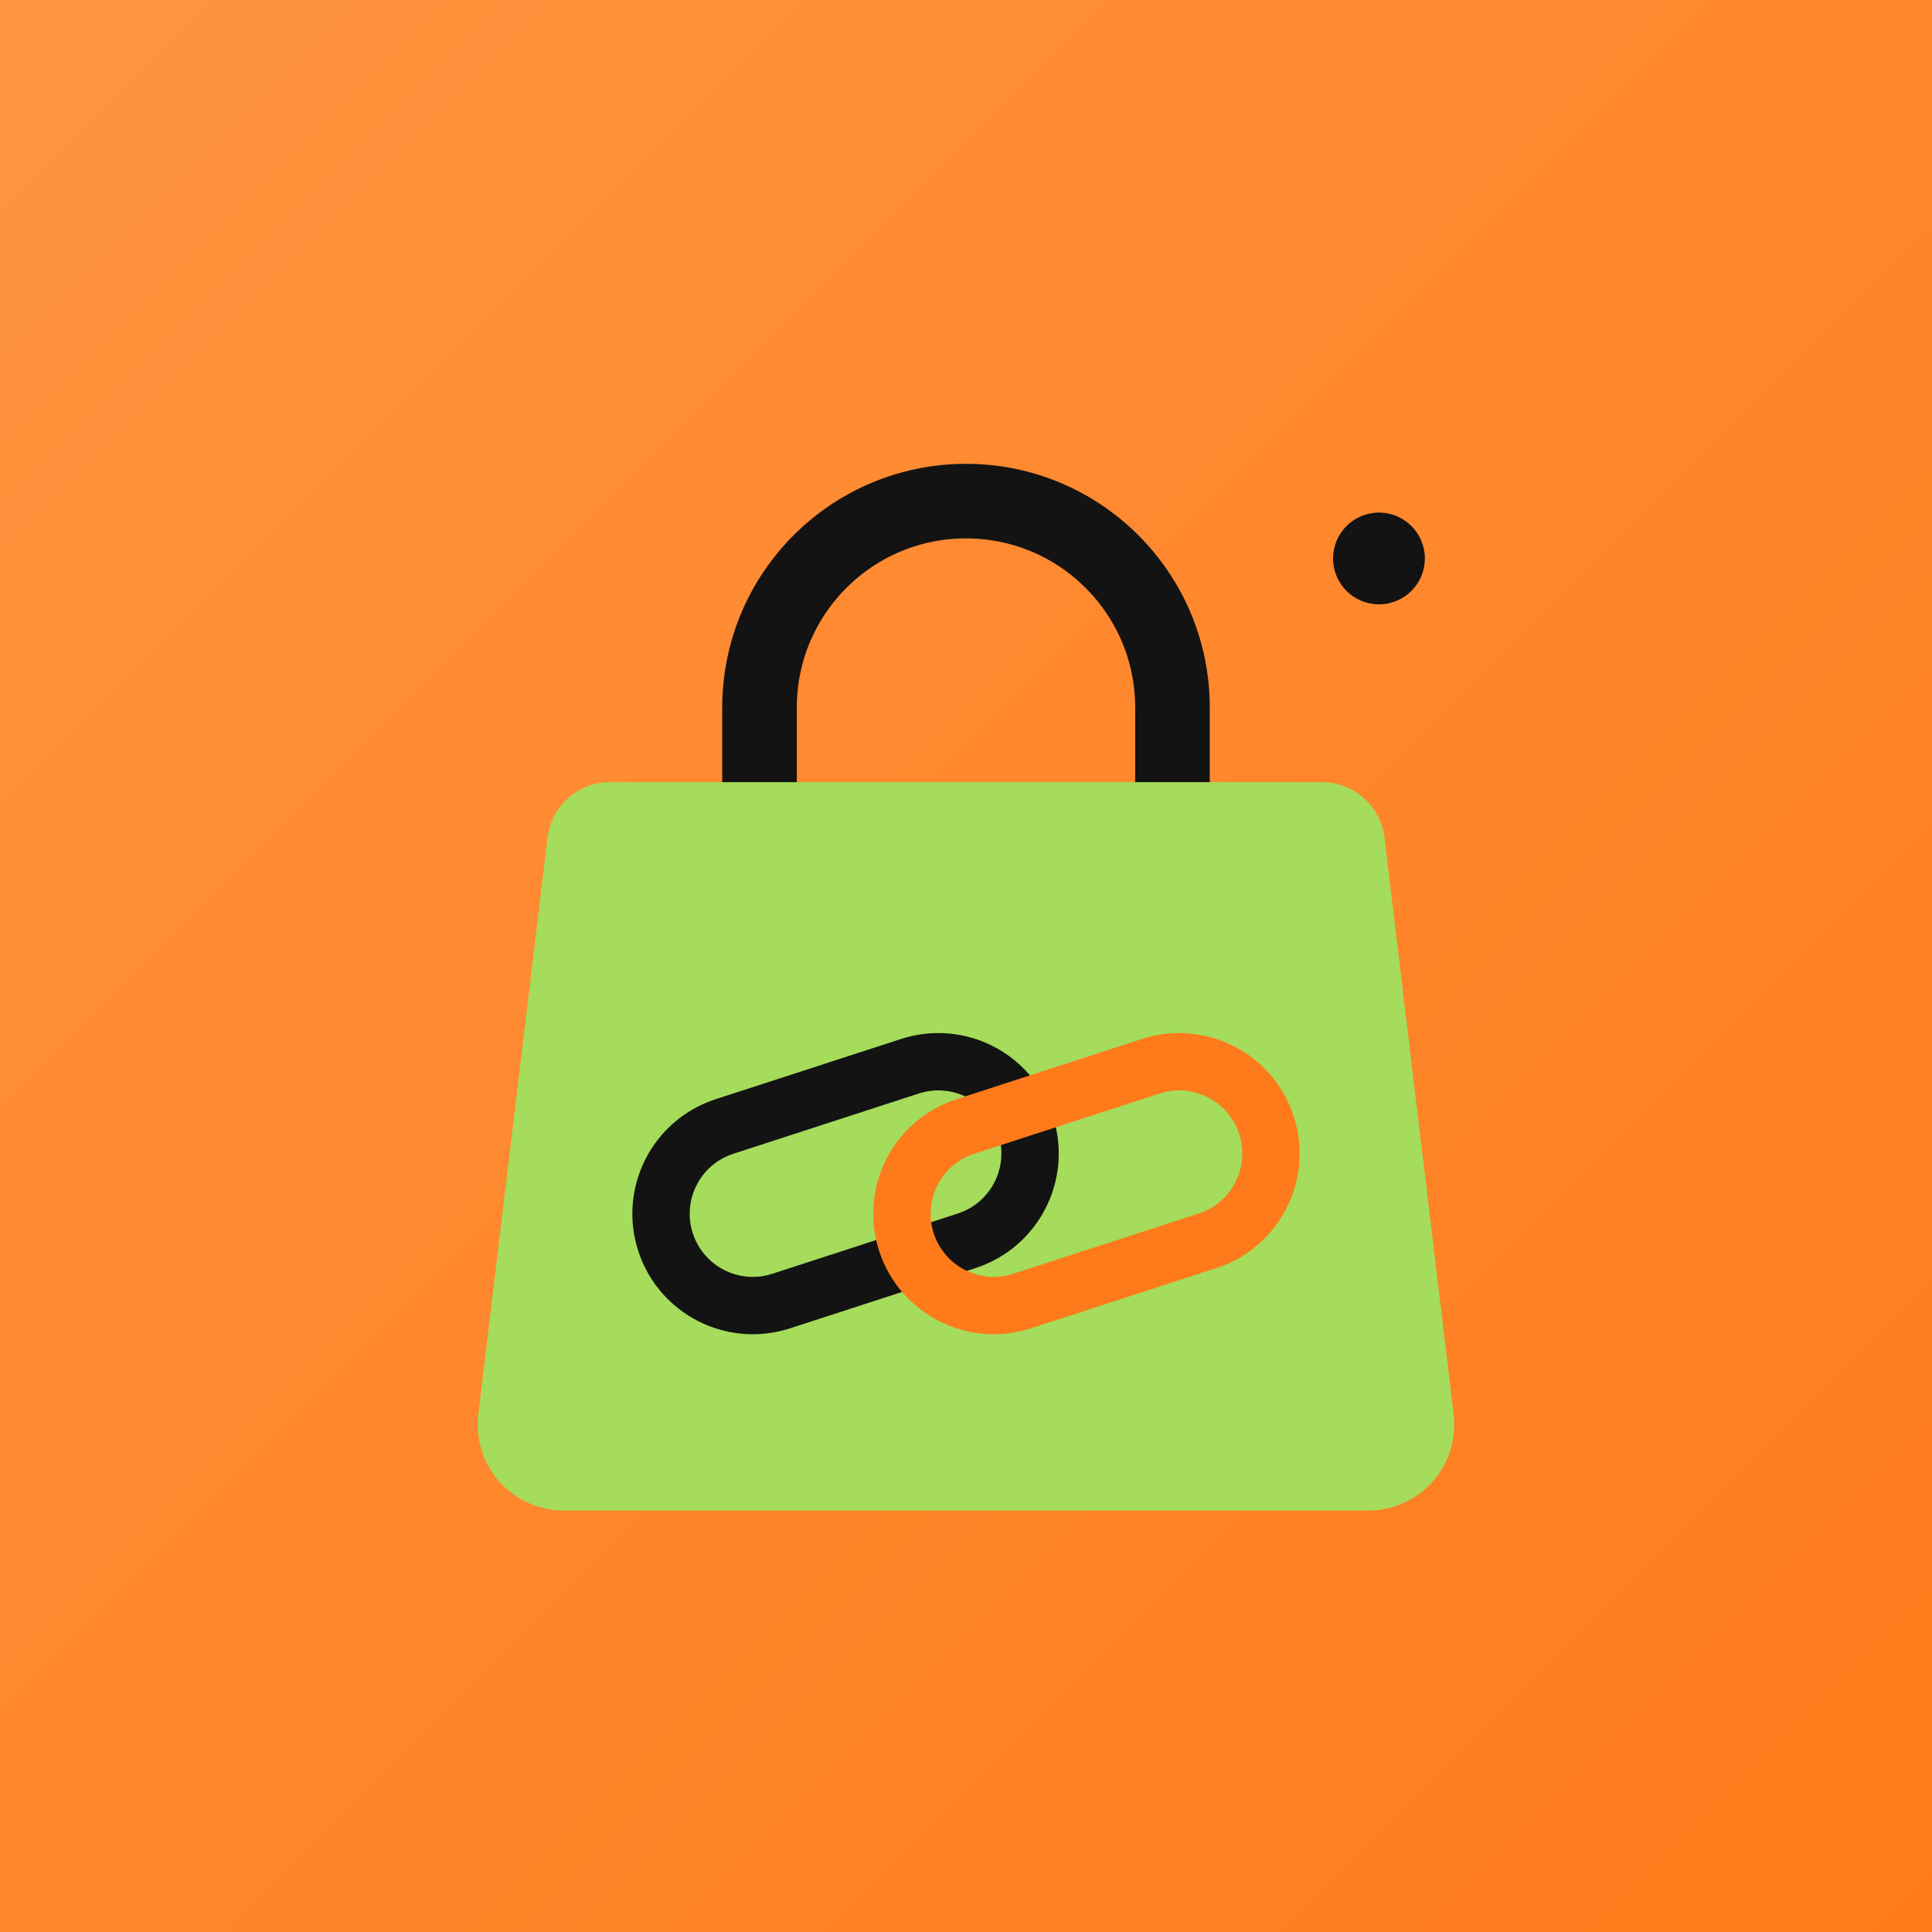
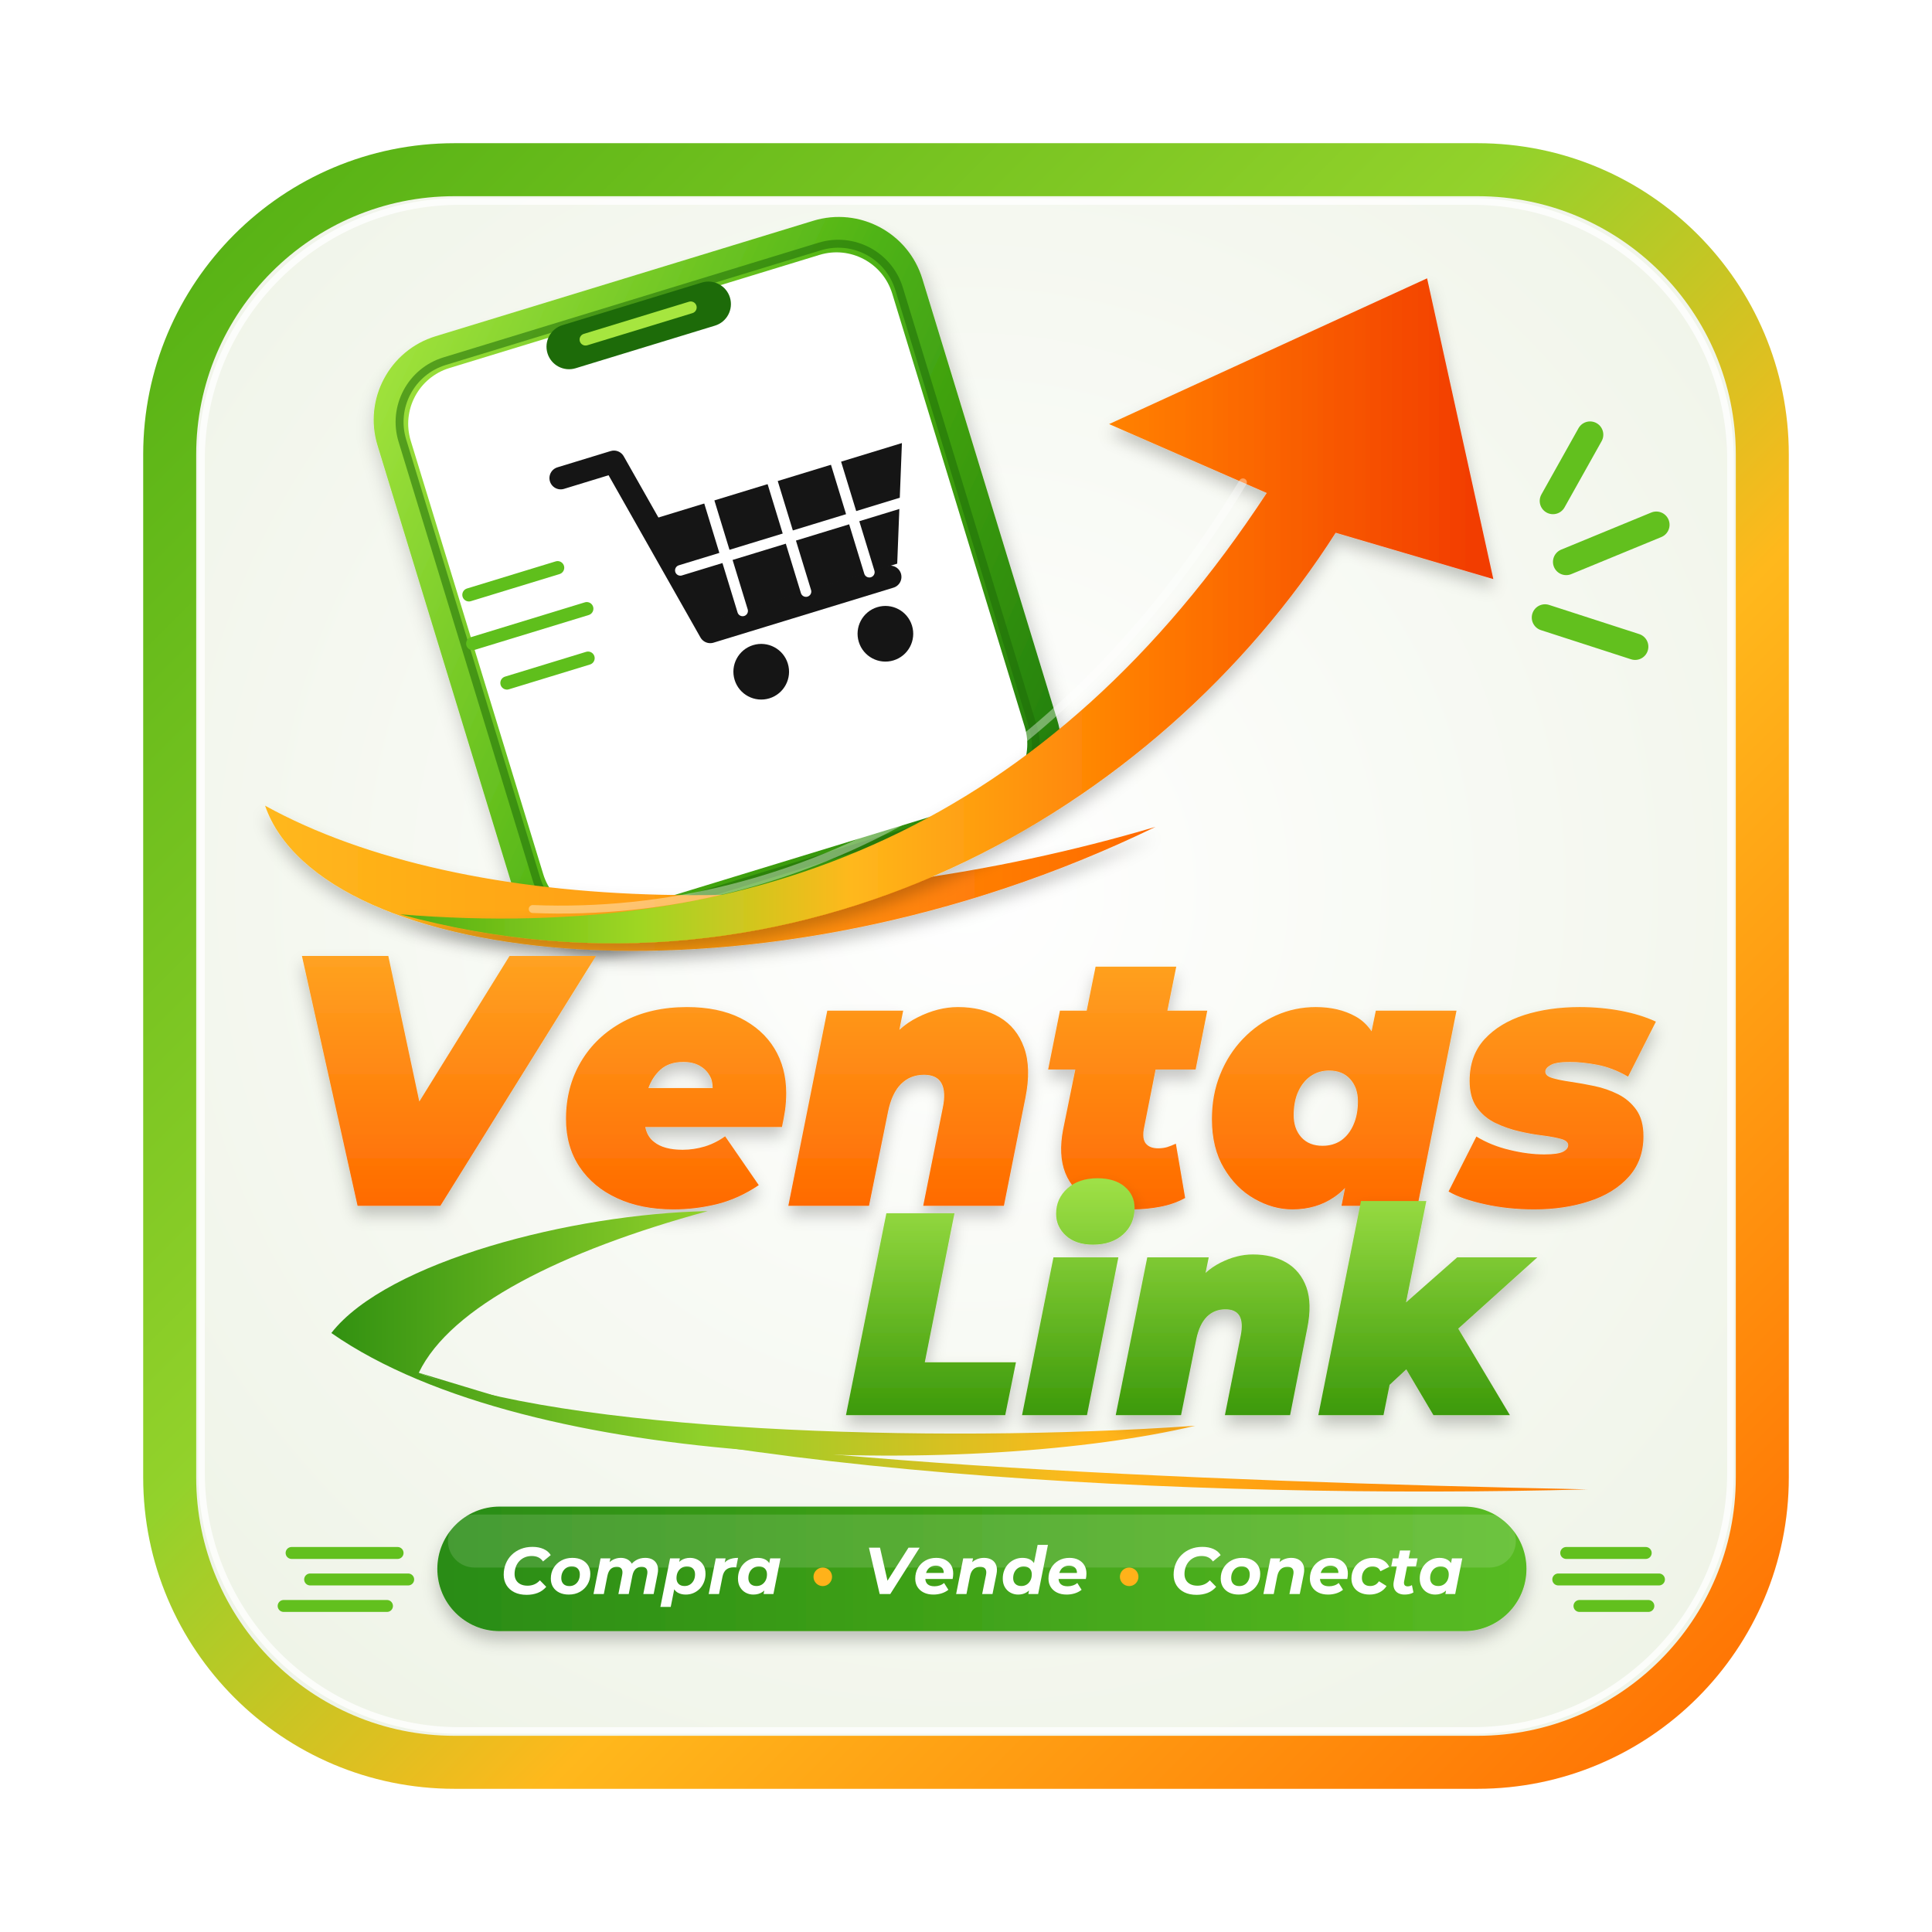
- <svg xmlns="http://www.w3.org/2000/svg" viewBox="0 0 512 512" role="img" aria-label="Ventas Link">
+ <svg xmlns="http://www.w3.org/2000/svg" viewBox="0 0 1254 1254" width="1254" height="1254" role="img" aria-label="Ventas Link: compra, vende, conecta">
  <defs>
-     <linearGradient id="fondo" x1="0" y1="0" x2="1" y2="1">
-       <stop offset="0" stop-color="#ff9440" />
-       <stop offset="1" stop-color="#ff7a1a" />
+     <linearGradient id="gBorder" gradientUnits="userSpaceOnUse" x1="0" y1="0" x2="1254" y2="1254">
+       <stop offset="0" stop-color="#4fae12" />
+       <stop offset=".42" stop-color="#93d22b" />
+       <stop offset=".62" stop-color="#ffb81c" />
+       <stop offset="1" stop-color="#ff6a00" />
    </linearGradient>
+     <radialGradient id="gCard" cx=".5" cy=".45" r=".7">
+       <stop offset="0" stop-color="#fff" />
+       <stop offset="1" stop-color="#eef3e6" />
+     </radialGradient>
+     <linearGradient id="gPhone" x1="0" y1="0" x2="1" y2="1">
+       <stop offset="0" stop-color="#a6e63f" />
+       <stop offset=".5" stop-color="#4fb314" />
+       <stop offset="1" stop-color="#1f7a0a" />
+     </linearGradient>
+     <linearGradient id="gOrbit" gradientUnits="userSpaceOnUse" x1="98" y1="0" x2="770" y2="0">
+       <stop offset="0" stop-color="#ffb81c" />
+       <stop offset=".5" stop-color="#ff9a10" />
+       <stop offset="1" stop-color="#ff6a00" />
+     </linearGradient>
+     <linearGradient id="gArrow" gradientUnits="userSpaceOnUse" x1="200" y1="0" x2="1010" y2="0">
+       <stop offset="0" stop-color="#4fae12" />
+       <stop offset=".22" stop-color="#9ed623" />
+       <stop offset=".42" stop-color="#ffb81c" />
+       <stop offset=".7" stop-color="#ff7a00" />
+       <stop offset="1" stop-color="#f23d00" />
+     </linearGradient>
+     <linearGradient id="gVentas" gradientUnits="userSpaceOnUse" x1="0" y1="590" x2="0" y2="810">
+       <stop offset="0" stop-color="#ffab26" />
+       <stop offset="1" stop-color="#ff6a00" />
+     </linearGradient>
+     <linearGradient id="gLink" gradientUnits="userSpaceOnUse" x1="0" y1="790" x2="0" y2="965">
+       <stop offset="0" stop-color="#9ee046" />
+       <stop offset="1" stop-color="#3d9a0b" />
+     </linearGradient>
+     <linearGradient id="gSw" gradientUnits="userSpaceOnUse" x1="140" y1="0" x2="1095" y2="0">
+       <stop offset="0" stop-color="#2f8f10" />
+       <stop offset=".3" stop-color="#8fd02a" />
+       <stop offset=".6" stop-color="#ffb81c" />
+       <stop offset="1" stop-color="#ff7a00" />
+     </linearGradient>
+     <linearGradient id="gPill" x1="0" y1="0" x2="1" y2="0">
+       <stop offset="0" stop-color="#2a8c12" />
+       <stop offset="1" stop-color="#58bb21" />
+     </linearGradient>
+     <linearGradient id="gBand" x1="0" y1="0" x2="1" y2="0">
+       <stop offset="0" stop-color="#fff" stop-opacity="0" />
+       <stop offset=".5" stop-color="#fff" stop-opacity=".9" />
+       <stop offset="1" stop-color="#fff" stop-opacity="0" />
+     </linearGradient>
+     <radialGradient id="gGlow">
+       <stop offset="0" stop-color="#fff" />
+       <stop offset=".35" stop-color="#fff6c8" stop-opacity=".85" />
+       <stop offset="1" stop-color="#ffd24a" stop-opacity="0" />
+     </radialGradient>
+     <filter id="sombra" x="-10%" y="-10%" width="120%" height="130%">
+       <feDropShadow dx="0" dy="7" stdDeviation="6" flood-color="#000" flood-opacity=".22" />
+     </filter>
+     <clipPath id="cArrow">
+       <path d="M200 588 C470 610 690 520 854 270 L735 218 L975 108 L1025 335 L906 300 C772 510 500 670 200 588 Z" />
+     </clipPath>
+     <clipPath id="cLink">
+       <path d="M656.6 966L536.4 966L566.9 813.6L618.3 813.6L595.9 926.1L664.7 926.1L656.6 966M718.3 966L669.3 966L693 846.9L742 846.9L718.3 966M722.8 837.3L722.8 837.3Q710 837.3 702.5 830.6Q695 823.8 695 814L695 814Q695 802.5 703.6 794.8Q712.2 787.2 726.3 787.2L726.3 787.2Q739.2 787.2 746.7 793.5Q754.2 799.8 754.2 809.6L754.2 809.6Q754.2 821.8 745.6 829.6Q737 837.3 722.8 837.3M843.5 844.7L843.5 844.7Q858.3 844.7 868.9 850.9Q879.4 857.1 883.9 869.4Q888.3 881.7 884.6 900.2L884.6 900.2L871.6 966L822.4 966L834.3 906.1Q836.3 896.3 833.5 891.2Q830.6 886.1 822.8 886.1L822.8 886.1Q814.5 886.1 808.9 891.6Q803.2 897.2 800.8 908.7L800.8 908.7L789.3 966L740 966L763.8 846.9L810.2 846.9L807.8 858.6Q812.8 854.1 818.9 851L818.9 851Q831.3 844.7 843.5 844.7M942.1 966L892.9 966L925.1 804.4L974.4 804.4L959.1 880.9L997.7 846.9L1058.2 846.9L998.5 900.7L1037.5 966L979.8 966L959.3 931.4L946.7 943.1L942.1 966" />
+     </clipPath>
  </defs>
-   <rect width="512" height="512" fill="url(#fondo)" />
-   <g transform="translate(256 262) scale(.76) translate(-256 -262)">
-     <path d="M184 190v-26a72 72 0 0 1 144 0v26" fill="none" stroke="#131313" stroke-width="26" stroke-linecap="round" />
-     <path d="M132 190h248a22 22 0 0 1 22 20l24 200a30 30 0 0 1-30 34H116a30 30 0 0 1-30-34l24-200a22 22 0 0 1 22-20z" fill="#a5dc5b" />
-     <g fill="none" stroke-width="20" stroke-linecap="round">
-       <rect x="148" y="298" width="132" height="64" rx="32" stroke="#131313" transform="rotate(-18 214 330)" />
-       <rect x="232" y="298" width="132" height="64" rx="32" stroke="#ff7a1a" transform="rotate(-18 298 330)" />
+   <rect width="1254" height="1254" fill="#fff" />
+   <g transform="translate(627 627) scale(.86) translate(-627 -627)">
+     <rect x="26" y="26" width="1202" height="1202" rx="215" fill="url(#gCard)" stroke="url(#gBorder)" stroke-width="40" />
+     <rect x="50" y="50" width="1154" height="1154" rx="195" fill="none" stroke="#fff" stroke-opacity=".8" stroke-width="5" />
+     <g>
+       <g transform="translate(437 330) rotate(-17)">
+         <rect x="-215" y="-232" width="430" height="480" rx="66" fill="url(#gPhone)" filter="url(#sombra)" />
+         <rect x="-190" y="-206" width="380" height="430" rx="44" fill="#fff" />
+         <rect x="-196" y="-212" width="392" height="442" rx="48" fill="none" stroke="#1d6b09" stroke-opacity=".55" stroke-width="6" />
+         <rect x="-72" y="-212" width="144" height="34" rx="17" fill="#1d6b09" />
+         <rect x="-46" y="-201" width="92" height="9" rx="4.5" fill="#a6e63f" />
+         <g transform="translate(18 6)">
+           <path d="M-108 -108 H-66 L-34 36 H108" fill="none" stroke="#151515" stroke-width="17" stroke-linecap="round" stroke-linejoin="round" />
+           <path d="M-52 -58 H146 L116 28 H-30 Z" fill="#151515" />
+           <g stroke="#fff" stroke-width="8" stroke-linecap="round">
+             <path d="M-6 -58 V28 M44 -58 V28 M94 -58 V28 M-42 -15 H132" />
+           </g>
+           <circle cx="-6" cy="76" r="21" fill="#151515" />
+           <circle cx="92" cy="76" r="21" fill="#151515" />
+         </g>
+         <g stroke="#5fbf1c" stroke-width="10" stroke-linecap="round">
+           <path d="M-182 -38 H-112 M-190 -2 H-100 M-174 34 H-110" />
+         </g>
+       </g>
+       <path d="M98 506 C140 628 470 668 770 522 C520 596 250 590 98 506Z" fill="url(#gOrbit)" filter="url(#sombra)" />
+       <path d="M200 588 C470 610 690 520 854 270 L735 218 L975 108 L1025 335 L906 300 C772 510 500 670 200 588 Z" fill="url(#gArrow)" filter="url(#sombra)" />
+       <path d="M300 584 C500 592 700 486 836 262" fill="none" stroke="#fff" stroke-opacity=".38" stroke-width="6" stroke-linecap="round" />
+       <g stroke="#62c01e" stroke-width="20" stroke-linecap="round">
+         <path d="M1070 276 L1098 226 M1080 322 L1148 294 M1064 364 L1132 386" />
+       </g>
    </g>
-     <circle cx="400" cy="112" r="16" fill="#131313" />
+     <g>
+       <path d="M230.3 808L167.8 808L125.8 619.4L191 619.4L214.4 729.3L282.5 619.4L347.7 619.4L230.3 808M406.2 810.7L406.2 810.7Q381.9 810.7 363.8 802.3Q345.6 794 335.3 778.6Q325.1 763.3 325.1 742.5L325.1 742.5Q325.1 718.3 336.4 699.2Q347.7 680.1 368.3 669Q388.9 658 416.4 658L416.4 658Q440.1 658 456.8 666.3Q473.5 674.7 482.4 689.2Q491.3 703.8 491.3 722.9L491.3 722.9Q491.3 729.6 490.4 736.1Q489.4 742.5 488.1 748.5L488.1 748.5L384.9 748.5Q386.5 756 391.6 759.8L391.6 759.8Q398.9 765.7 413.2 765.7L413.2 765.7Q421.5 765.7 429.9 763.2Q438.2 760.6 445.2 755.5L445.2 755.5L470.6 792.4Q455.5 802.6 439.2 806.7Q422.9 810.7 406.2 810.7M387.3 719.1L387.3 719.1L435.8 719.1Q435.8 715.3 434.7 712.1L434.7 712.1Q432.3 706.2 426.9 702.8Q421.5 699.4 413.7 699.4L413.7 699.4Q402.7 699.4 396.2 705.4L396.2 705.4Q390.3 710.8 387.3 719.1M620.9 658L620.9 658Q639.2 658 652.2 665.6Q665.3 673.3 670.8 688.5Q676.4 703.8 671.8 726.7L671.8 726.7L655.6 808L594.7 808L609.5 733.9Q612 721.8 608.5 715.5Q605 709.1 595.3 709.1L595.3 709.1Q585 709.1 578 716Q571 722.9 568.1 737.2L568.1 737.2L553.8 808L492.9 808L522.3 660.7L579.6 660.7L576.7 675.2Q582.9 669.5 590.4 665.8L590.4 665.8Q605.8 658 620.9 658M752.6 810.7L752.6 810.7Q733.7 810.7 720.5 803.7Q707.3 796.7 701.9 783.1Q696.6 769.5 700.3 750.4L700.3 750.4L709.5 705.1L689 705.1L697.9 660.7L718.1 660.7L724.8 627.5L785.7 627.5L779 660.7L809.1 660.7L800.3 705.1L770.1 705.1L761.2 750.1Q759.9 757.6 762.8 761.1Q765.8 764.6 772 764.6L772 764.6Q775.7 764.6 778.8 763.7Q781.9 762.7 785.4 761.1L785.4 761.1L792.4 802.1Q784.1 806.7 773.7 808.7Q763.4 810.7 752.6 810.7M873.3 810.7L873.3 810.7Q858.7 810.7 844.7 802.7Q830.7 794.8 821.7 779.6Q812.6 764.4 812.6 742.5L812.6 742.5Q812.6 724.2 818.8 708.9Q825 693.5 835.9 682.1Q846.9 670.6 861 664.3Q875.1 658 891 658L891 658Q908.3 658 920.9 665L920.9 665Q928.2 669 933.1 676.3L933.1 676.3L936.3 660.7L997.2 660.7L967.8 808L910.4 808L913.1 794.5Q909.1 798.6 904.8 801.5L904.8 801.5Q891.3 810.7 873.3 810.7M896.1 762.7L896.1 762.7Q904.2 762.7 910.2 758.6Q916.1 754.4 919.4 746.9Q922.8 739.3 922.8 729.1Q922.8 718.8 917 712.4Q911.2 705.9 901 705.9L901 705.9Q893.2 705.9 887.1 710.1Q881.1 714.3 877.7 721.8Q874.3 729.3 874.3 739.6Q874.3 749.8 880.1 756.3Q885.9 762.7 896.1 762.7M1055.9 810.7L1055.9 810.7Q1036.2 810.7 1018.6 806.8Q1000.9 802.9 991.2 797.2L991.2 797.2L1012.2 755.7Q1023.3 762.5 1037.2 765.8Q1051 769.2 1063.4 769.2L1063.4 769.2Q1073.7 769.2 1077.6 767.2Q1081.5 765.2 1081.5 762.2L1081.5 762.2Q1081.5 759 1076.1 757.5Q1070.7 756 1062.2 754.9Q1053.7 753.9 1044.3 751.7Q1034.9 749.5 1026.4 745.4Q1017.9 741.2 1012.5 733.7Q1007.1 726.1 1007.1 713.7L1007.1 713.7Q1007.1 694.6 1018.3 682.3Q1029.5 670.1 1048.3 664Q1067.2 658 1090.1 658L1090.1 658Q1106.2 658 1121.2 660.8Q1136.1 663.6 1147.7 669L1147.7 669L1126.7 710.5Q1115.1 703.8 1103.7 701.6Q1092.2 699.4 1082.8 699.4L1082.8 699.4Q1072.3 699.4 1068.3 701.7Q1064.2 704 1064.2 706.7L1064.2 706.7Q1064.2 710 1069.6 711.6Q1075 713.2 1083.4 714.4Q1091.7 715.6 1101.3 717.6Q1110.8 719.6 1119.2 723.8Q1127.5 728 1132.9 735.5Q1138.3 743.1 1138.3 755.5L1138.3 755.5Q1138.3 773.8 1127.1 786.2Q1115.9 798.6 1097.2 804.6Q1078.5 810.7 1055.9 810.7" fill="url(#gVentas)" filter="url(#sombra)" />
+       <path d="M148 904 C190 850 330 814 432 812 C322 842 238 884 214 934 C320 978 600 988 800 974 C640 1012 300 1010 148 904Z" fill="url(#gSw)" />
+       <path d="M214 934 C400 1010 800 1030 1096 1022 C800 1016 420 1000 300 960Z" fill="url(#gSw)" />
+       <path d="M656.6 966L536.4 966L566.9 813.6L618.3 813.6L595.9 926.1L664.7 926.1L656.6 966M718.3 966L669.3 966L693 846.9L742 846.9L718.3 966M722.8 837.3L722.8 837.3Q710 837.3 702.5 830.6Q695 823.8 695 814L695 814Q695 802.5 703.6 794.8Q712.2 787.2 726.3 787.2L726.3 787.2Q739.2 787.2 746.7 793.5Q754.2 799.8 754.2 809.6L754.2 809.6Q754.2 821.8 745.6 829.6Q737 837.3 722.8 837.3M843.5 844.7L843.5 844.7Q858.3 844.7 868.9 850.9Q879.4 857.1 883.9 869.4Q888.3 881.7 884.6 900.2L884.6 900.2L871.6 966L822.4 966L834.3 906.1Q836.3 896.3 833.5 891.2Q830.6 886.1 822.8 886.1L822.8 886.1Q814.5 886.1 808.9 891.6Q803.2 897.2 800.8 908.7L800.8 908.7L789.3 966L740 966L763.8 846.9L810.2 846.9L807.8 858.6Q812.8 854.1 818.9 851L818.9 851Q831.3 844.7 843.5 844.7M942.1 966L892.9 966L925.1 804.4L974.4 804.4L959.1 880.9L997.7 846.9L1058.2 846.9L998.5 900.7L1037.5 966L979.8 966L959.3 931.4L946.7 943.1L942.1 966" fill="url(#gLink)" filter="url(#sombra)" />
+       <rect x="228" y="1035" width="822" height="94" rx="47" fill="url(#gPill)" filter="url(#sombra)" />
+       <rect x="236" y="1041" width="806" height="40" rx="20" fill="#fff" opacity=".13" />
+       <path transform="scale(.1)" d="M2954 11016L2954 11016Q2900.5 11016 2861.7 10996.8Q2823 10977.5 2802 10943.3Q2781 10909 2781 10864L2781 10864Q2781 10819.5 2796.7 10781Q2812.5 10742.5 2841.2 10714.3Q2870 10686 2909.7 10670Q2949.5 10654 2998.5 10654L2998.5 10654Q3045.5 10654 3081.5 10670Q3117.5 10686 3136 10716L3136 10716L3077.5 10764Q3064 10744 3043 10733.5Q3022 10723 2993 10723L2993 10723Q2963.5 10723 2939.5 10733.3Q2915.5 10743.5 2898.2 10762.3Q2881 10781 2872 10806Q2863 10831 2863 10859L2863 10859Q2863 10885.5 2874.5 10905.3Q2886 10925 2908 10936Q2930 10947 2961 10947L2961 10947Q2988 10947 3011.5 10937.3Q3035 10927.5 3054 10906.5L3054 10906.5L3102 10955.5Q3074.5 10987.5 3036.7 11001.8Q2999 11016 2954 11016M3272 11014L3272 11014Q3231 11014 3200.5 10999Q3170 10984 3153.2 10957Q3136.5 10930 3136.5 10893.5L3136.5 10893.5Q3136.5 10848.5 3157.5 10813.3Q3178.5 10778 3215.2 10757.5Q3252 10737 3299 10737L3299 10737Q3340.5 10737 3370.7 10752Q3401 10767 3417.7 10793.8Q3434.5 10820.5 3434.5 10857.5L3434.5 10857.5Q3434.5 10902 3413.5 10937.5Q3392.5 10973 3356 10993.5Q3319.5 11014 3272 11014M3277 10950L3277 10950Q3300 10950 3317.7 10938.8Q3335.5 10927.5 3345.5 10907.5Q3355.5 10887.5 3355.5 10861L3355.5 10861Q3355.5 10834 3339.5 10817.5Q3323.5 10801 3294.5 10801L3294.5 10801Q3271.5 10801 3253.7 10812.3Q3236 10823.5 3225.7 10843.5Q3215.5 10863.5 3215.5 10890L3215.5 10890Q3215.5 10917.5 3231.5 10933.8Q3247.5 10950 3277 10950M3849.5 10737L3849.5 10737Q3883.5 10737 3907 10751.3Q3930.5 10765.5 3940.5 10793Q3950.5 10820.5 3942 10861L3942 10861L3912.5 11010L3834.5 11010L3863 10866.5Q3869.5 10836.5 3859 10820.5Q3848.5 10804.5 3822.5 10804.5L3822.5 10804.5Q3795 10804.5 3777 10820.8Q3759 10837 3752 10872L3752 10872L3724.5 11010L3646.5 11010L3675 10866.5Q3681 10836.5 3670.7 10820.5Q3660.5 10804.5 3634.5 10804.5L3634.5 10804.5Q3607 10804.5 3589 10820.8Q3571 10837 3563.5 10873L3563.5 10873L3536.5 11010L3458.5 11010L3512 10741L3586 10741L3580 10769Q3592 10758 3606 10751L3606 10751Q3633.5 10737 3664.5 10737L3664.5 10737Q3689.5 10737 3709.5 10746Q3729.5 10755 3742.5 10772.5L3742.5 10772.5Q3745 10776.5 3747.5 10781L3747.5 10781Q3761 10765.5 3778.5 10755.5L3778.5 10755.5Q3809.5 10737 3849.5 10737M4155 11014L4155 11014Q4122.5 11014 4098.5 11001.5L4098.5 11001.5Q4079.5 10992 4068 10974L4068 10974L4041.5 11107L3963.5 11107L4036.5 10741L4110.5 10741L4105 10767.5Q4111.5 10761.5 4119 10756.5L4119 10756.5Q4148 10737 4187.5 10737L4187.5 10737Q4219 10737 4245.5 10751.3Q4272 10765.5 4288 10792.3Q4304 10819 4304 10857.5L4304 10857.5Q4304 10891 4292.5 10919.8Q4281 10948.5 4260.8 10969.5Q4240.5 10990.5 4213.5 11002.3Q4186.5 11014 4155 11014M4146 10949.5L4146 10949.5Q4169.5 10949.5 4187 10938.3Q4204.5 10927 4214.8 10907.3Q4225 10887.5 4225 10861L4225 10861Q4225 10833.5 4209 10817.5Q4193 10801.5 4163.5 10801.5L4163.5 10801.5Q4141 10801.5 4123 10812.8Q4105 10824 4095 10843.8Q4085 10863.5 4085 10890L4085 10890Q4085 10917.5 4101 10933.5Q4117 10949.5 4146 10949.5M4406 11010L4328 11010L4381.5 10741L4455.5 10741L4449 10772.5Q4462.5 10758 4480 10750L4480 10750Q4509 10737 4549.5 10737L4549.5 10737L4535.5 10809Q4530.5 10808.5 4526.3 10808.3Q4522 10808 4517.5 10808L4517.5 10808Q4483 10808 4461.3 10825Q4439.5 10842 4432 10880L4432 10880L4406 11010M4665 11014L4665 11014Q4634 11014 4607.5 10999.8Q4581 10985.5 4565 10958.5Q4549 10931.5 4549 10893.5L4549 10893.5Q4549 10859.5 4560.3 10831Q4571.5 10802.5 4592 10781.5Q4612.5 10760.5 4639.5 10748.8Q4666.5 10737 4697.5 10737L4697.5 10737Q4731 10737 4755 10749.5L4755 10749.5Q4773.5 10759 4785 10777L4785 10777L4792 10741L4870 10741L4816.5 11010L4742.5 11010L4747.5 10983.5Q4741 10989.5 4734 10994.5L4734 10994.5Q4705 11014 4665 11014M4689 10949.5L4689 10949.5Q4712 10949.5 4729.8 10938.3Q4747.5 10927 4757.8 10907.3Q4768 10887.5 4768 10861L4768 10861Q4768 10833.5 4751.8 10817.5Q4735.5 10801.5 4706.5 10801.5L4706.5 10801.5Q4684 10801.5 4666 10812.8Q4648 10824 4637.8 10843.8Q4627.5 10863.5 4627.5 10890L4627.5 10890Q4627.5 10917.5 4643.8 10933.5Q4660 10949.5 4689 10949.5" fill="#fff" />
+       <path transform="scale(.1)" d="M5698.5 11010L5618.5 11010L5537.5 10660L5621 10660L5677.5 10909.5L5836 10660L5920 10660L5698.5 11010M6024.5 11014L6024.5 11014Q5982.5 11014 5951.8 10999Q5921 10984 5904 10957Q5887 10930 5887 10893.5L5887 10893.5Q5887 10848.5 5907.3 10813.3Q5927.5 10778 5963.3 10757.5Q5999 10737 6045.5 10737L6045.5 10737Q6085 10737 6113.5 10751.8Q6142 10766.5 6157.8 10792.8Q6173.5 10819 6173.5 10855.5L6173.5 10855.5Q6173.5 10866 6172.3 10876.5Q6171 10887 6169 10896.5L6169 10896.5L5963 10896.5Q5965 10922.5 5980.5 10936L5980.5 10936Q5997.5 10951.5 6032.5 10951.5L6032.5 10951.5Q6053 10951.5 6072 10945Q6091 10938.5 6104.5 10926.5L6104.5 10926.5L6137 10978Q6113.5 10996.5 6084.3 11005.3Q6055 11014 6024.5 11014M5968.5 10851L5968.5 10851L6102 10851Q6102.5 10837.5 6098 10827L6098 10827Q6091.5 10812 6077 10803.8Q6062.5 10795.5 6042 10795.5L6042 10795.5Q6016.5 10795.5 5998.8 10807.8Q5981 10820 5972 10841.5L5972 10841.5Q5970 10846 5968.5 10851M6405.5 10737L6405.5 10737Q6440 10737 6464 10751.3Q6488 10765.5 6498 10793Q6508 10820.5 6500 10861L6500 10861L6470 11010L6392 11010L6421 10866Q6427 10836.5 6416.3 10820.5Q6405.5 10804.5 6377 10804.5L6377 10804.5Q6347.5 10804.5 6327.8 10821.5Q6308 10838.5 6300.5 10873.5L6300.5 10873.5L6273.5 11010L6195.5 11010L6249 10741L6323 10741L6317 10769.5Q6329.5 10758 6345 10750.5L6345 10750.5Q6373.5 10737 6405.5 10737M6663.5 11014L6663.5 11014Q6632.5 11014 6606 10999.8Q6579.5 10985.5 6563.5 10958.5Q6547.5 10931.5 6547.5 10893.5L6547.5 10893.5Q6547.5 10859.5 6558.8 10831Q6570 10802.5 6590.5 10781.5Q6611 10760.5 6638 10748.8Q6665 10737 6696 10737L6696 10737Q6727.5 10737 6750.5 10748L6750.5 10748Q6770.5 10757.5 6783 10776.5L6783 10776.5L6810.5 10639L6888.5 10639L6814.5 11010L6740.5 11010L6746 10983Q6734.5 10993.5 6721.5 11000.5L6721.5 11000.5Q6696 11014 6663.5 11014M6687.5 10949.5L6687.5 10949.5Q6710.5 10949.5 6728.3 10938.3Q6746 10927 6756.3 10907.3Q6766.5 10887.5 6766.5 10861L6766.5 10861Q6766.5 10833.5 6750.3 10817.5Q6734 10801.5 6705 10801.5L6705 10801.5Q6682.5 10801.5 6664.5 10812.8Q6646.5 10824 6636.3 10843.8Q6626 10863.5 6626 10890L6626 10890Q6626 10917.5 6642.3 10933.5Q6658.5 10949.5 6687.5 10949.5M7030 11014L7030 11014Q6988 11014 6957.3 10999Q6926.5 10984 6909.5 10957Q6892.5 10930 6892.5 10893.5L6892.5 10893.5Q6892.5 10848.5 6912.8 10813.3Q6933 10778 6968.8 10757.5Q7004.5 10737 7051 10737L7051 10737Q7090.5 10737 7119 10751.8Q7147.5 10766.5 7163.3 10792.8Q7179 10819 7179 10855.5L7179 10855.5Q7179 10866 7177.8 10876.5Q7176.5 10887 7174.5 10896.5L7174.5 10896.5L6968.5 10896.5Q6970.5 10922.5 6986 10936L6986 10936Q7003 10951.5 7038 10951.5L7038 10951.5Q7058.5 10951.5 7077.5 10945Q7096.5 10938.5 7110 10926.5L7110 10926.5L7142.5 10978Q7119 10996.5 7089.8 11005.3Q7060.5 11014 7030 11014M6974 10851L6974 10851L7107.5 10851Q7108 10837.5 7103.5 10827L7103.5 10827Q7097 10812 7082.5 10803.8Q7068 10795.5 7047.5 10795.5L7047.5 10795.5Q7022 10795.5 7004.3 10807.8Q6986.5 10820 6977.5 10841.5L6977.5 10841.5Q6975.5 10846 6974 10851" fill="#fff" />
+       <path transform="scale(.1)" d="M8010 11016L8010 11016Q7956.5 11016 7917.8 10996.8Q7879 10977.5 7858 10943.3Q7837 10909 7837 10864L7837 10864Q7837 10819.5 7852.8 10781Q7868.5 10742.5 7897.3 10714.3Q7926 10686 7965.8 10670Q8005.5 10654 8054.5 10654L8054.5 10654Q8101.5 10654 8137.5 10670Q8173.5 10686 8192 10716L8192 10716L8133.5 10764Q8120 10744 8099 10733.5Q8078 10723 8049 10723L8049 10723Q8019.5 10723 7995.5 10733.3Q7971.5 10743.5 7954.3 10762.3Q7937 10781 7928 10806Q7919 10831 7919 10859L7919 10859Q7919 10885.5 7930.5 10905.3Q7942 10925 7964 10936Q7986 10947 8017 10947L8017 10947Q8044 10947 8067.5 10937.3Q8091 10927.5 8110 10906.5L8110 10906.5L8158 10955.5Q8130.5 10987.5 8092.8 11001.8Q8055 11016 8010 11016M8328 11014L8328 11014Q8287 11014 8256.5 10999Q8226 10984 8209.3 10957Q8192.5 10930 8192.5 10893.5L8192.5 10893.5Q8192.5 10848.5 8213.5 10813.3Q8234.5 10778 8271.3 10757.5Q8308 10737 8355 10737L8355 10737Q8396.5 10737 8426.8 10752Q8457 10767 8473.8 10793.8Q8490.5 10820.5 8490.5 10857.5L8490.5 10857.5Q8490.5 10902 8469.5 10937.5Q8448.5 10973 8412 10993.5Q8375.5 11014 8328 11014M8333 10950L8333 10950Q8356 10950 8373.8 10938.8Q8391.5 10927.5 8401.5 10907.5Q8411.5 10887.5 8411.5 10861L8411.5 10861Q8411.5 10834 8395.5 10817.5Q8379.5 10801 8350.5 10801L8350.5 10801Q8327.5 10801 8309.8 10812.3Q8292 10823.5 8281.8 10843.5Q8271.5 10863.5 8271.5 10890L8271.5 10890Q8271.5 10917.5 8287.5 10933.8Q8303.5 10950 8333 10950M8724.5 10737L8724.5 10737Q8759 10737 8783 10751.3Q8807 10765.5 8817 10793Q8827 10820.5 8819 10861L8819 10861L8789 11010L8711 11010L8740 10866Q8746 10836.5 8735.3 10820.5Q8724.5 10804.5 8696 10804.5L8696 10804.5Q8666.5 10804.5 8646.8 10821.5Q8627 10838.5 8619.5 10873.5L8619.5 10873.5L8592.5 11010L8514.5 11010L8568 10741L8642 10741L8636 10769.5Q8648.5 10758 8664 10750.5L8664 10750.5Q8692.5 10737 8724.5 10737M9003 11014L9003 11014Q8961 11014 8930.3 10999Q8899.5 10984 8882.5 10957Q8865.5 10930 8865.5 10893.5L8865.5 10893.5Q8865.5 10848.5 8885.8 10813.3Q8906 10778 8941.8 10757.5Q8977.5 10737 9024 10737L9024 10737Q9063.5 10737 9092 10751.8Q9120.5 10766.5 9136.3 10792.8Q9152 10819 9152 10855.5L9152 10855.5Q9152 10866 9150.8 10876.5Q9149.5 10887 9147.5 10896.5L9147.5 10896.5L8941.5 10896.5Q8943.5 10922.5 8959 10936L8959 10936Q8976 10951.5 9011 10951.5L9011 10951.5Q9031.5 10951.5 9050.5 10945Q9069.5 10938.5 9083 10926.5L9083 10926.5L9115.5 10978Q9092 10996.5 9062.8 11005.3Q9033.5 11014 9003 11014M8947 10851L8947 10851L9080.5 10851Q9081 10837.5 9076.5 10827L9076.5 10827Q9070 10812 9055.5 10803.8Q9041 10795.5 9020.5 10795.5L9020.5 10795.5Q8995 10795.5 8977.3 10807.8Q8959.5 10820 8950.5 10841.5L8950.5 10841.5Q8948.5 10846 8947 10851M9316 11014L9316 11014Q9274.5 11014 9243.8 10999Q9213 10984 9196 10957Q9179 10930 9179 10893.5L9179 10893.5Q9179 10848.5 9200 10813.3Q9221 10778 9258 10757.5Q9295 10737 9343 10737L9343 10737Q9386 10737 9417.5 10754.8Q9449 10772.5 9464 10805L9464 10805L9398 10838Q9389.5 10819 9374.3 10810.3Q9359 10801.5 9338 10801.5L9338 10801.5Q9315 10801.5 9297 10812.8Q9279 10824 9268.5 10843.8Q9258 10863.5 9258 10889.5L9258 10889.5Q9258 10917 9274.3 10933.3Q9290.5 10949.5 9320.5 10949.5L9320.5 10949.5Q9341 10949.5 9358 10940.8Q9375 10932 9386.5 10913.5L9386.5 10913.5L9444 10949.5Q9425 10980 9391.3 10997Q9357.5 11014 9316 11014M9580 11014L9580 11014Q9551 11014 9530.5 11002.3Q9510 10990.5 9501.3 10968.3Q9492.5 10946 9498.5 10915.5L9498.5 10915.5L9521.5 10801L9479.5 10801L9491.5 10741L9533 10741L9545 10681.5L9623 10681.5L9611 10741L9678 10741L9666 10801L9599 10801L9576.5 10915Q9573.5 10932 9580 10942Q9586.5 10952 9604 10952L9604 10952Q9612 10952 9620.3 10949.5Q9628.5 10947 9635.5 10942.5L9635.5 10942.5L9647 10998Q9632.5 11007 9615 11010.5Q9597.5 11014 9580 11014M9810.5 11014L9810.5 11014Q9779.5 11014 9753 10999.8Q9726.5 10985.5 9710.5 10958.5Q9694.5 10931.5 9694.5 10893.5L9694.5 10893.5Q9694.5 10859.5 9705.8 10831Q9717 10802.5 9737.5 10781.5Q9758 10760.5 9785 10748.8Q9812 10737 9843 10737L9843 10737Q9876.5 10737 9900.5 10749.5L9900.5 10749.5Q9919 10759 9930.5 10777L9930.5 10777L9937.5 10741L10015.5 10741L9962 11010L9888 11010L9893 10983.5Q9886.5 10989.5 9879.5 10994.5L9879.5 10994.5Q9850.5 11014 9810.5 11014M9834.5 10949.5L9834.5 10949.5Q9857.5 10949.5 9875.3 10938.3Q9893 10927 9903.3 10907.3Q9913.5 10887.5 9913.5 10861L9913.5 10861Q9913.5 10833.5 9897.3 10817.5Q9881 10801.5 9852 10801.5L9852 10801.5Q9829.5 10801.5 9811.5 10812.8Q9793.5 10824 9783.3 10843.8Q9773 10863.5 9773 10890L9773 10890Q9773 10917.5 9789.3 10933.5Q9805.5 10949.5 9834.5 10949.5" fill="#fff" />
+       <circle cx="518.9" cy="1088" r="7" fill="#ffb21a" />
+       <circle cx="750.15" cy="1088" r="7" fill="#ffb21a" />
+       <g stroke="#62c01e" stroke-width="9" stroke-linecap="round">
+         <path d="M118 1070 H198 M132 1090 H206 M112 1110 H190 M1080 1070 H1140 M1074 1090 H1150 M1090 1110 H1142" />
+       </g>
+     </g>
  </g>
</svg>
